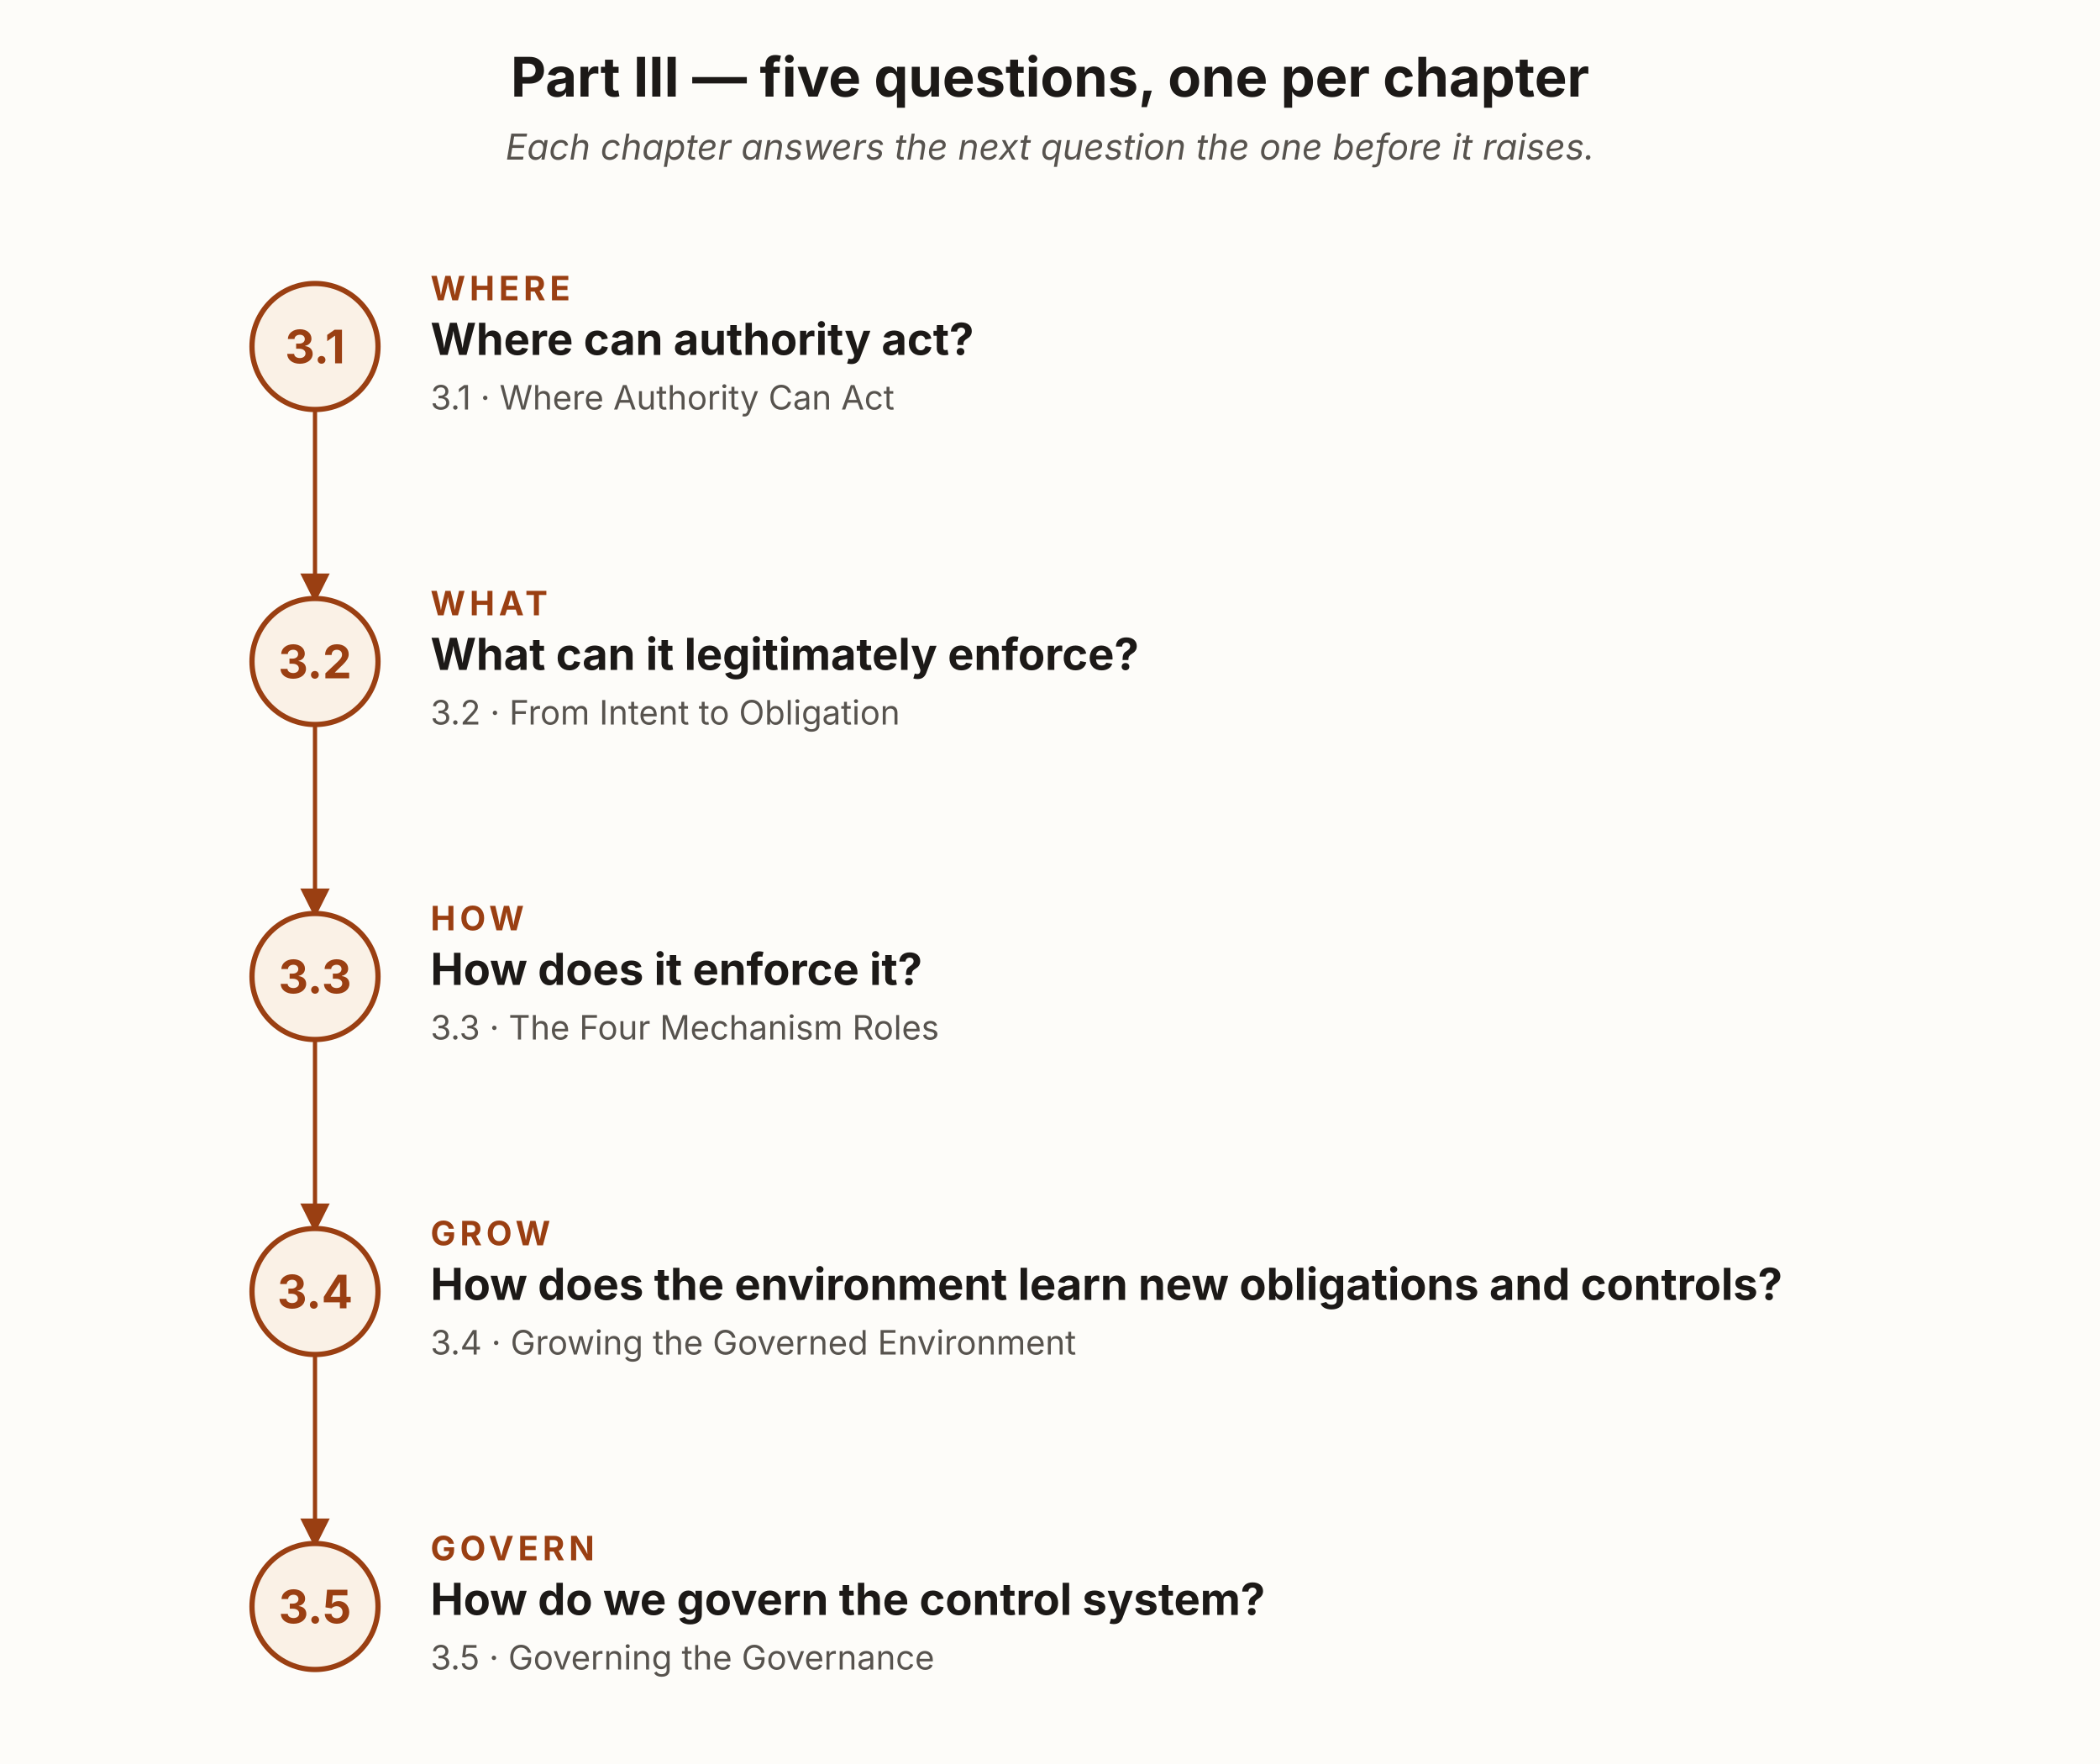
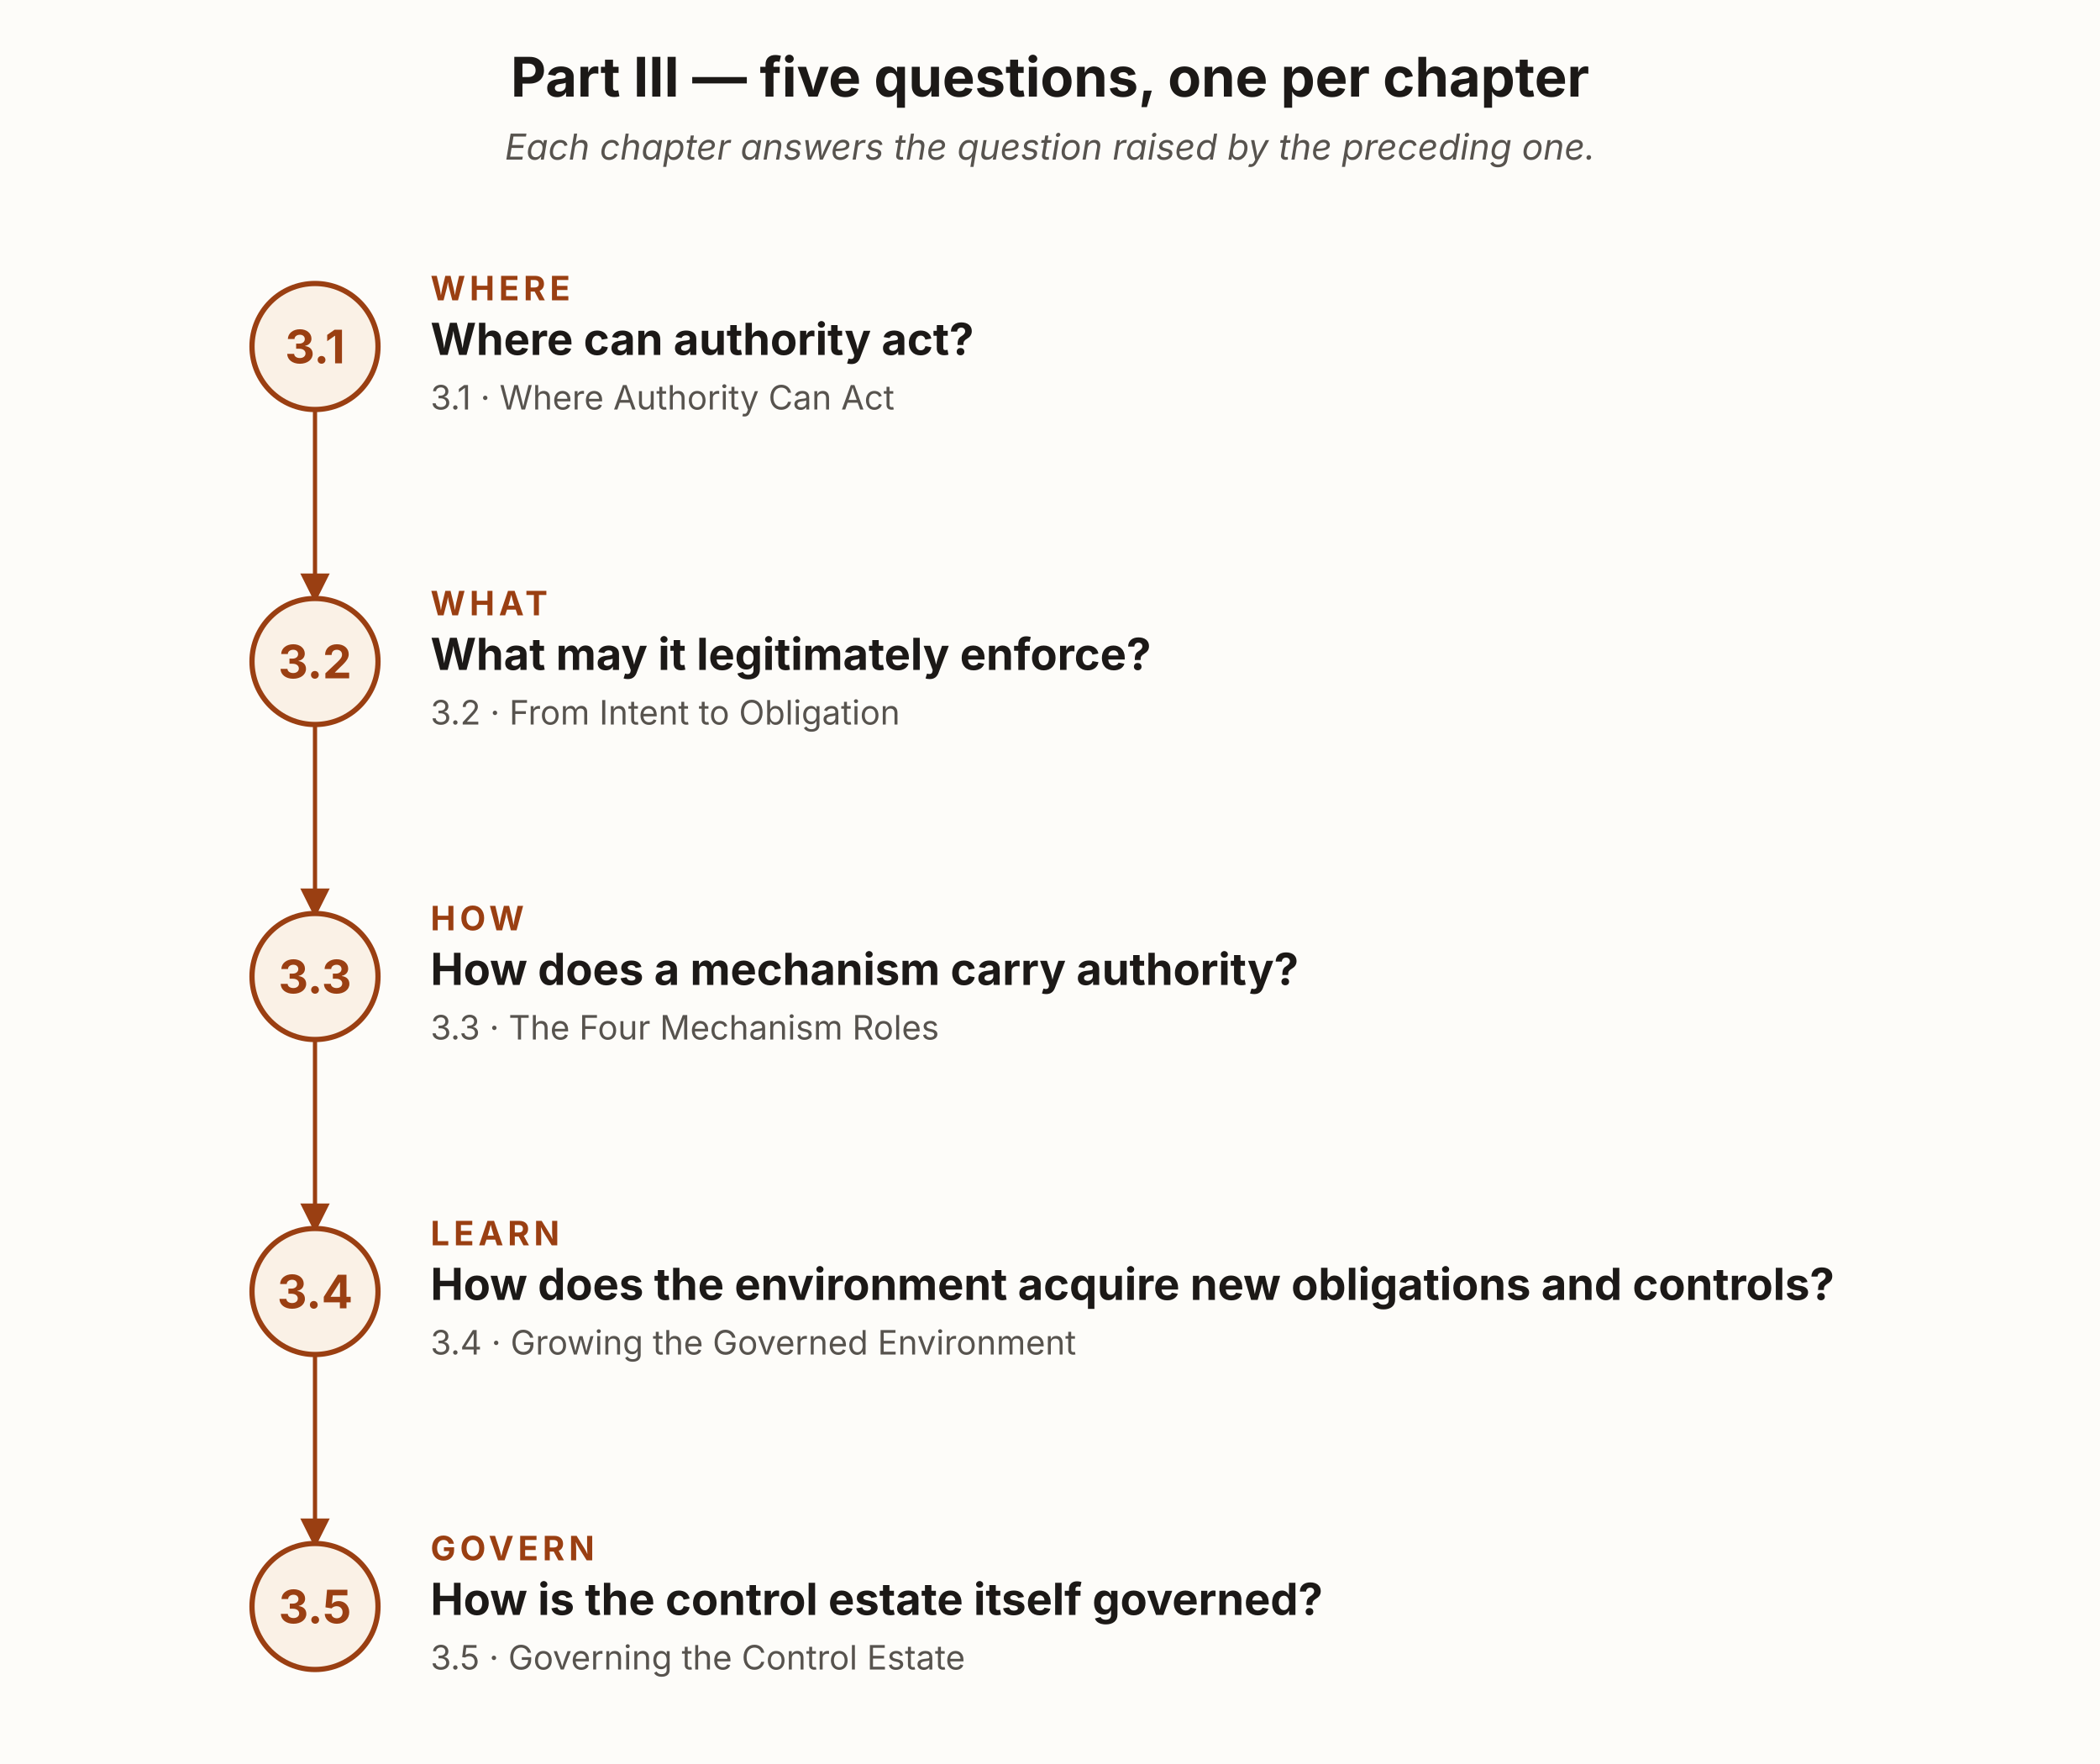
<svg xmlns="http://www.w3.org/2000/svg" viewBox="0 0 1000 840" width="1000" height="840" role="group" aria-labelledby="naTitle naDesc" font-family="'Source Sans 3', -apple-system, 'Segoe UI', sans-serif">
  <defs>
    <marker id="na-arrow" viewBox="0 0 10 10" refX="8.5" refY="5" markerWidth="7" markerHeight="7" orient="auto">
      <path d="M0,0 L10,5 L0,10 z" fill="#9a3f12" />
    </marker>
  </defs>
  <rect x="0" y="0" width="1000" height="840" fill="#fdfcf9" />
  <text x="500" y="46" text-anchor="middle" font-size="26" font-weight="700" fill="#1c1917">Part III — five questions, one per chapter</text>
-   <text x="500" y="76" text-anchor="middle" font-size="17" font-style="italic" fill="#57534e">Each chapter answers the next question the one before it raises.</text>
+   <text x="500" y="76" text-anchor="middle" font-size="17" font-style="italic" fill="#57534e">Each chapter answers the question raised by the preceding one.</text>
  <g stroke="#9a3f12" stroke-width="2">
    <line x1="150" y1="195" x2="150" y2="285" marker-end="url(#na-arrow)" />
    <line x1="150" y1="345" x2="150" y2="435" marker-end="url(#na-arrow)" />
    <line x1="150" y1="495" x2="150" y2="585" marker-end="url(#na-arrow)" />
    <line x1="150" y1="645" x2="150" y2="735" marker-end="url(#na-arrow)" />
  </g>
  <circle cx="150" cy="165" r="30" fill="#faf1e6" stroke="#9a3f12" stroke-width="2.5" />
  <text x="150" y="173" text-anchor="middle" font-size="22" font-weight="700" fill="#9a3f12">3.1</text>
  <text x="205" y="143" font-size="16" font-weight="700" fill="#9a3f12" letter-spacing="2">WHERE</text>
  <text x="205" y="169" font-size="21" font-weight="700" fill="#1c1917">Where can authority act?</text>
  <text x="205" y="195" font-size="16" fill="#57534e">3.1 · Where Authority Can Act</text>
  <circle cx="150" cy="315" r="30" fill="#faf1e6" stroke="#9a3f12" stroke-width="2.5" />
  <text x="150" y="323" text-anchor="middle" font-size="22" font-weight="700" fill="#9a3f12">3.2</text>
  <text x="205" y="293" font-size="16" font-weight="700" fill="#9a3f12" letter-spacing="2">WHAT</text>
-   <text x="205" y="319" font-size="21" font-weight="700" fill="#1c1917">What can it legitimately enforce?</text>
+   <text x="205" y="319" font-size="21" font-weight="700" fill="#1c1917">What may it legitimately enforce?</text>
  <text x="205" y="345" font-size="16" fill="#57534e">3.2 · From Intent to Obligation</text>
  <circle cx="150" cy="465" r="30" fill="#faf1e6" stroke="#9a3f12" stroke-width="2.5" />
  <text x="150" y="473" text-anchor="middle" font-size="22" font-weight="700" fill="#9a3f12">3.3</text>
  <text x="205" y="443" font-size="16" font-weight="700" fill="#9a3f12" letter-spacing="2">HOW</text>
-   <text x="205" y="469" font-size="21" font-weight="700" fill="#1c1917">How does it enforce it?</text>
+   <text x="205" y="469" font-size="21" font-weight="700" fill="#1c1917">How does a mechanism carry authority?</text>
  <text x="205" y="495" font-size="16" fill="#57534e">3.3 · The Four Mechanism Roles</text>
  <circle cx="150" cy="615" r="30" fill="#faf1e6" stroke="#9a3f12" stroke-width="2.5" />
  <text x="150" y="623" text-anchor="middle" font-size="22" font-weight="700" fill="#9a3f12">3.4</text>
-   <text x="205" y="593" font-size="16" font-weight="700" fill="#9a3f12" letter-spacing="2">GROW</text>
-   <text x="205" y="619" font-size="21" font-weight="700" fill="#1c1917">How does the environment learn new obligations and controls?</text>
+   <text x="205" y="593" font-size="16" font-weight="700" fill="#9a3f12" letter-spacing="2">LEARN</text>
+   <text x="205" y="619" font-size="21" font-weight="700" fill="#1c1917">How does the environment acquire new obligations and controls?</text>
  <text x="205" y="645" font-size="16" fill="#57534e">3.4 · Growing the Governed Environment</text>
  <circle cx="150" cy="765" r="30" fill="#faf1e6" stroke="#9a3f12" stroke-width="2.5" />
  <text x="150" y="773" text-anchor="middle" font-size="22" font-weight="700" fill="#9a3f12">3.5</text>
  <text x="205" y="743" font-size="16" font-weight="700" fill="#9a3f12" letter-spacing="2">GOVERN</text>
-   <text x="205" y="769" font-size="21" font-weight="700" fill="#1c1917">How do we govern the control system?</text>
-   <text x="205" y="795" font-size="16" fill="#57534e">3.5 · Governing the Governance</text>
+   <text x="205" y="769" font-size="21" font-weight="700" fill="#1c1917">How is the control estate itself governed?</text>
+   <text x="205" y="795" font-size="16" fill="#57534e">3.5 · Governing the Control Estate</text>
</svg>
